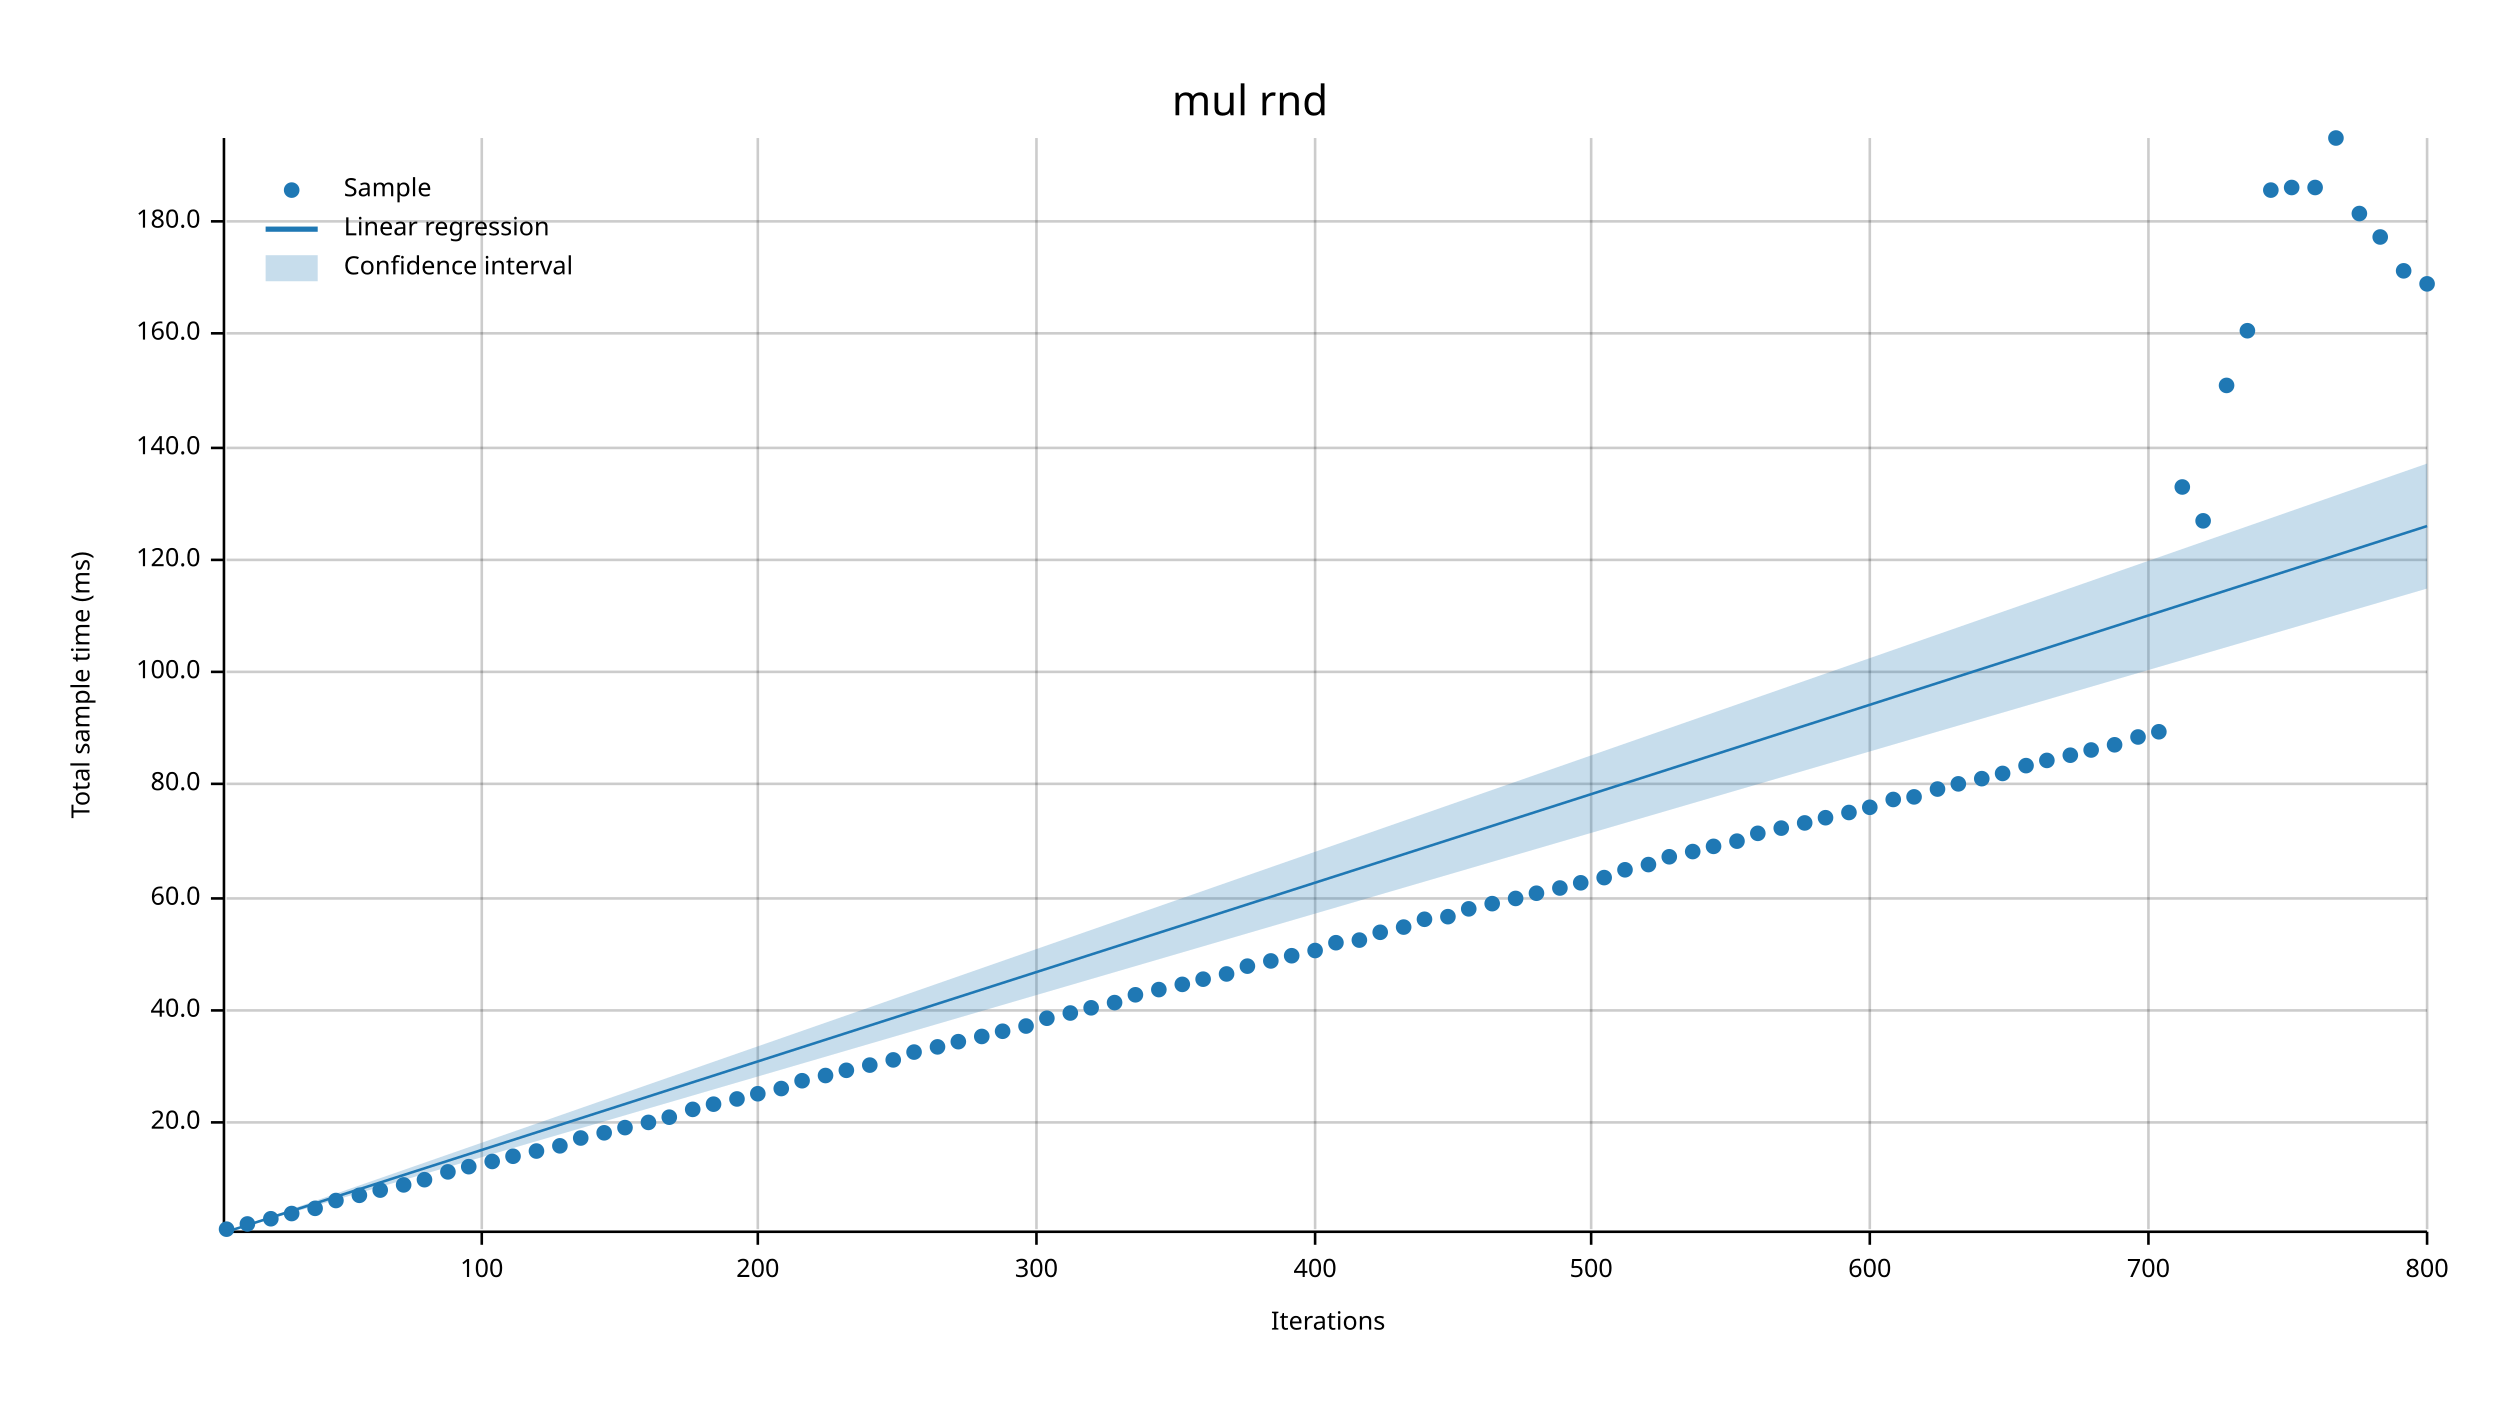
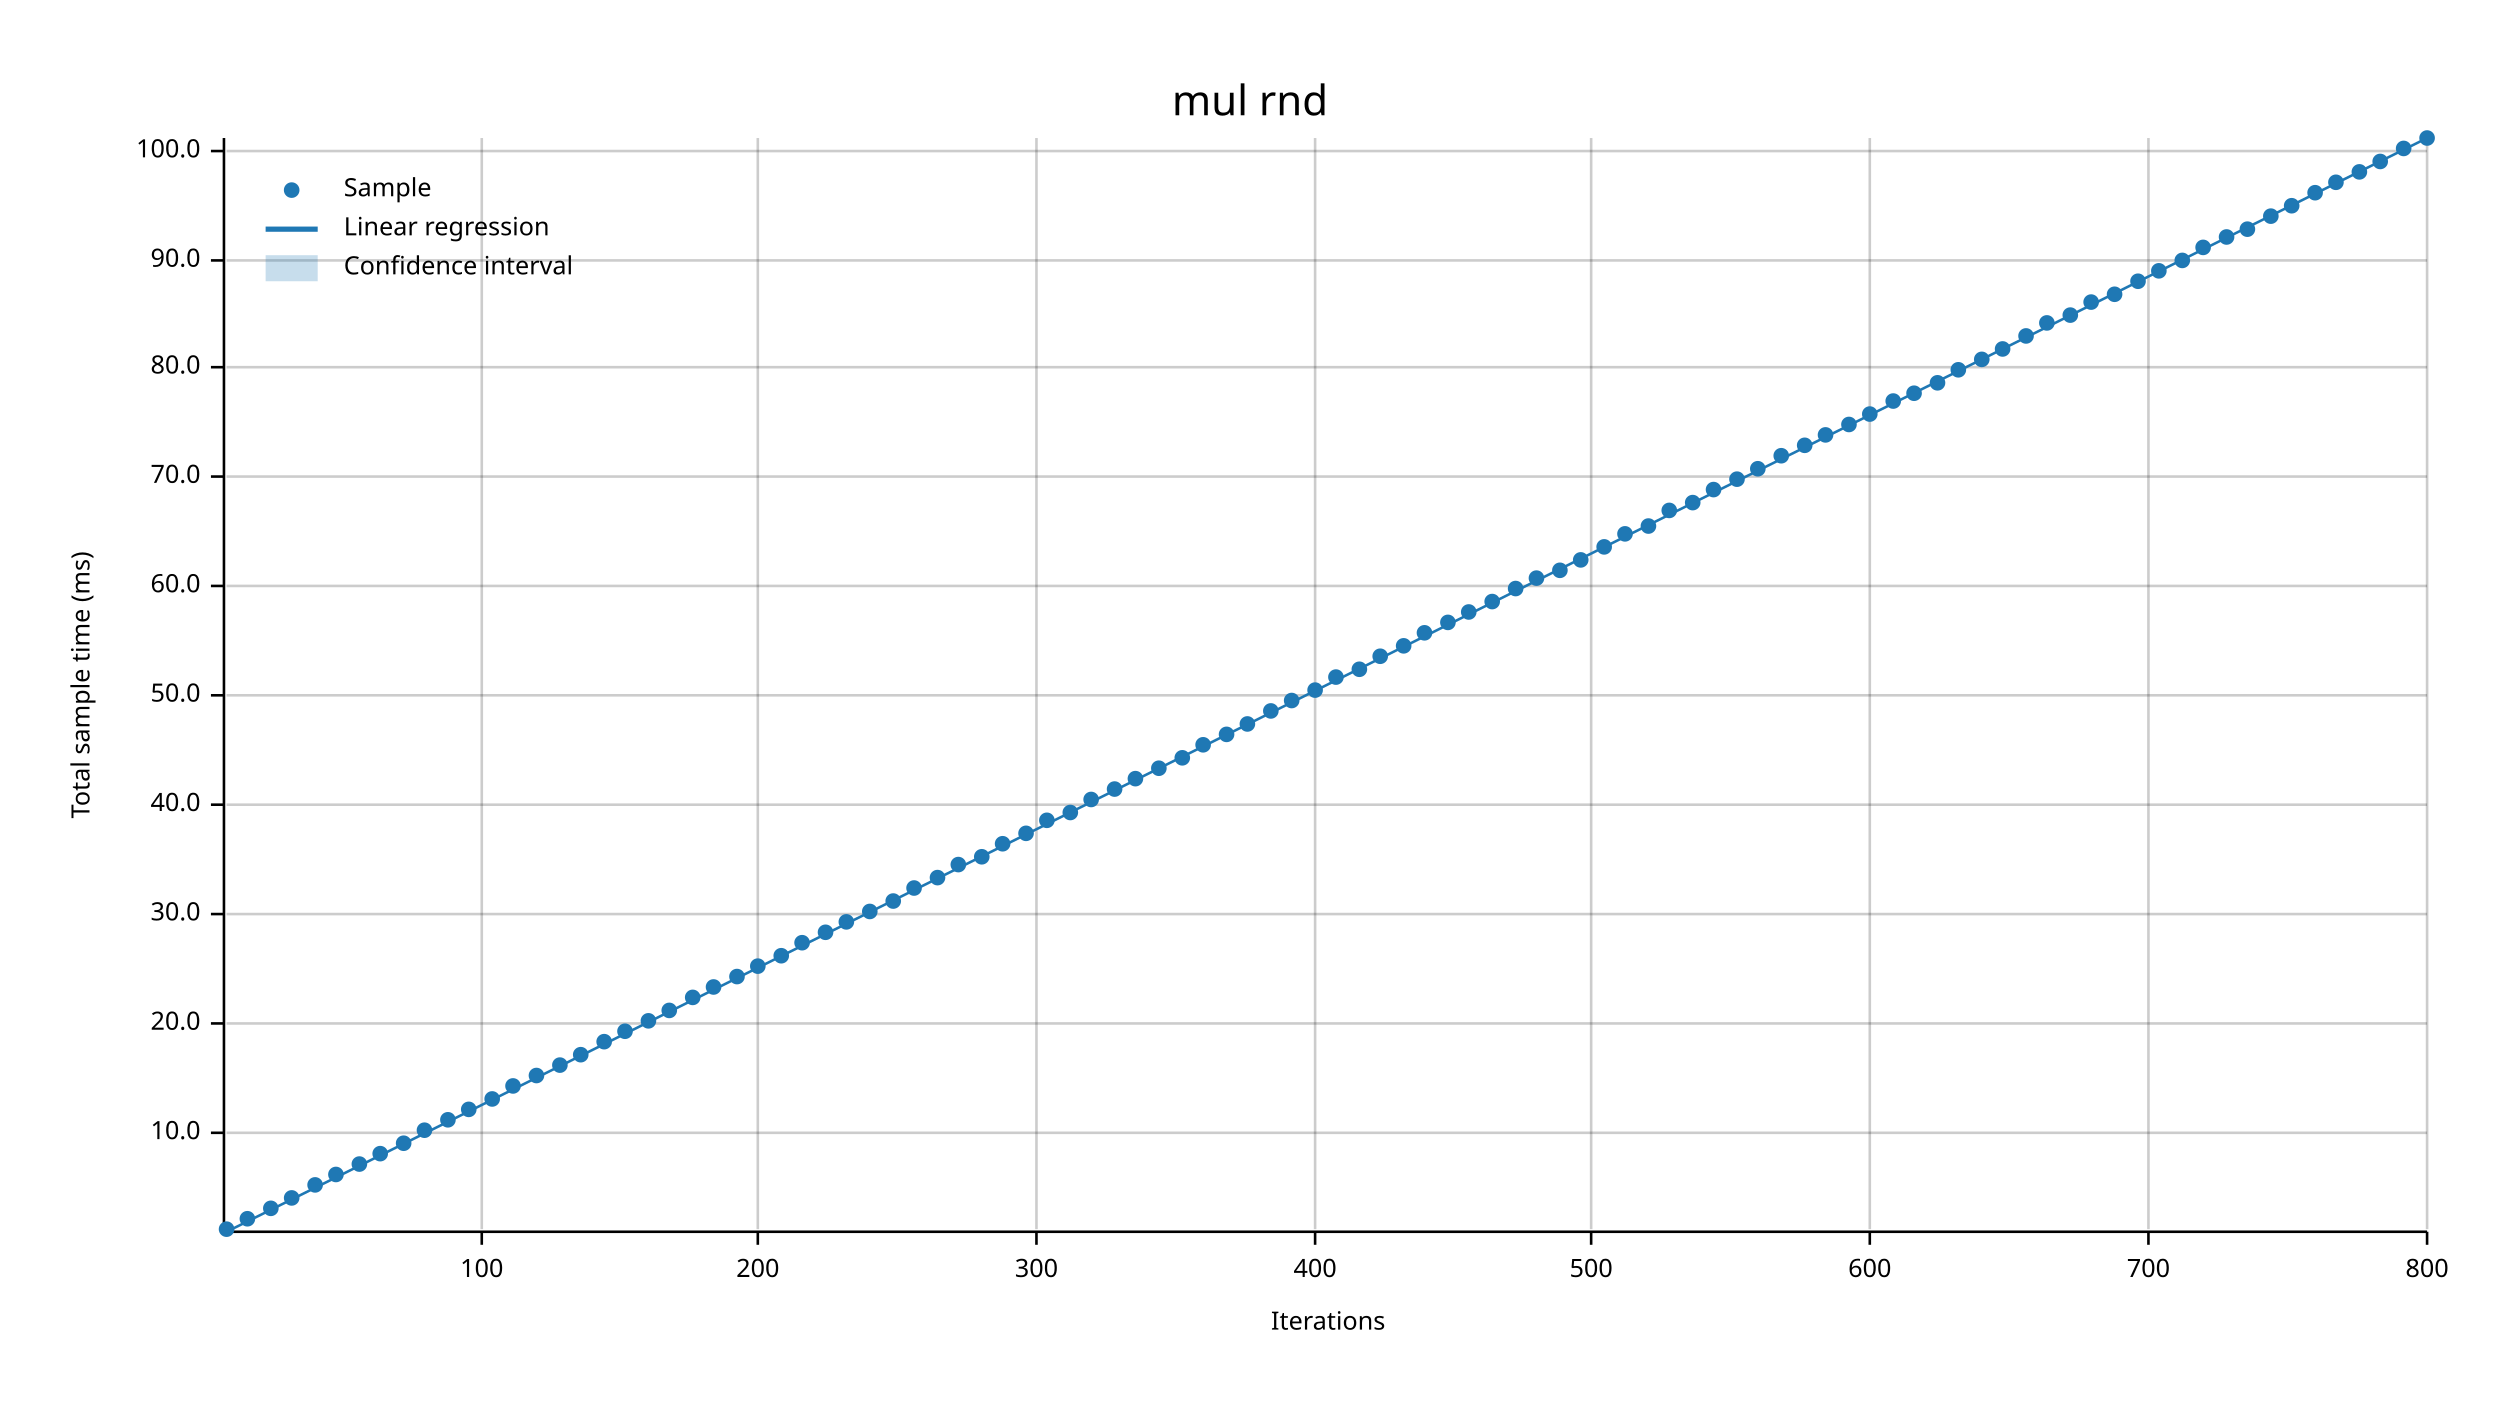
<svg xmlns="http://www.w3.org/2000/svg" width="960" height="540" viewBox="0 0 960 540">
  <text x="480" y="32" dy="0.76em" text-anchor="middle" font-family="sans-serif" font-size="16.129" opacity="1" fill="#000000">
mul rnd
</text>
  <text x="27" y="263" dy="0.76em" text-anchor="middle" font-family="sans-serif" font-size="9.677" opacity="1" fill="#000000" transform="rotate(270, 27, 263)">
Total sample time (ms)
</text>
  <text x="510" y="513" dy="-0.5ex" text-anchor="middle" font-family="sans-serif" font-size="9.677" opacity="1" fill="#000000">
Iterations
</text>
  <line opacity="0.2" stroke="#000000" stroke-width="1" x1="185" y1="472" x2="185" y2="53" />
  <line opacity="0.2" stroke="#000000" stroke-width="1" x1="291" y1="472" x2="291" y2="53" />
  <line opacity="0.2" stroke="#000000" stroke-width="1" x1="398" y1="472" x2="398" y2="53" />
  <line opacity="0.2" stroke="#000000" stroke-width="1" x1="505" y1="472" x2="505" y2="53" />
  <line opacity="0.2" stroke="#000000" stroke-width="1" x1="611" y1="472" x2="611" y2="53" />
  <line opacity="0.2" stroke="#000000" stroke-width="1" x1="718" y1="472" x2="718" y2="53" />
  <line opacity="0.2" stroke="#000000" stroke-width="1" x1="825" y1="472" x2="825" y2="53" />
  <line opacity="0.2" stroke="#000000" stroke-width="1" x1="932" y1="472" x2="932" y2="53" />
-   <line opacity="0.2" stroke="#000000" stroke-width="1" x1="87" y1="431" x2="932" y2="431" />
-   <line opacity="0.2" stroke="#000000" stroke-width="1" x1="87" y1="388" x2="932" y2="388" />
-   <line opacity="0.2" stroke="#000000" stroke-width="1" x1="87" y1="345" x2="932" y2="345" />
-   <line opacity="0.2" stroke="#000000" stroke-width="1" x1="87" y1="301" x2="932" y2="301" />
-   <line opacity="0.2" stroke="#000000" stroke-width="1" x1="87" y1="258" x2="932" y2="258" />
-   <line opacity="0.2" stroke="#000000" stroke-width="1" x1="87" y1="215" x2="932" y2="215" />
-   <line opacity="0.2" stroke="#000000" stroke-width="1" x1="87" y1="172" x2="932" y2="172" />
-   <line opacity="0.2" stroke="#000000" stroke-width="1" x1="87" y1="128" x2="932" y2="128" />
-   <line opacity="0.2" stroke="#000000" stroke-width="1" x1="87" y1="85" x2="932" y2="85" />
+   <line opacity="0.2" stroke="#000000" stroke-width="1" x1="87" y1="435" x2="932" y2="435" />
+   <line opacity="0.2" stroke="#000000" stroke-width="1" x1="87" y1="393" x2="932" y2="393" />
+   <line opacity="0.2" stroke="#000000" stroke-width="1" x1="87" y1="351" x2="932" y2="351" />
+   <line opacity="0.2" stroke="#000000" stroke-width="1" x1="87" y1="309" x2="932" y2="309" />
+   <line opacity="0.2" stroke="#000000" stroke-width="1" x1="87" y1="267" x2="932" y2="267" />
+   <line opacity="0.2" stroke="#000000" stroke-width="1" x1="87" y1="225" x2="932" y2="225" />
+   <line opacity="0.2" stroke="#000000" stroke-width="1" x1="87" y1="183" x2="932" y2="183" />
+   <line opacity="0.2" stroke="#000000" stroke-width="1" x1="87" y1="141" x2="932" y2="141" />
+   <line opacity="0.2" stroke="#000000" stroke-width="1" x1="87" y1="100" x2="932" y2="100" />
+   <line opacity="0.2" stroke="#000000" stroke-width="1" x1="87" y1="58" x2="932" y2="58" />
  <polyline fill="none" opacity="1" stroke="#000000" stroke-width="1" points="86,53 86,472 " />
-   <text x="77" y="431" dy="0.5ex" text-anchor="end" font-family="sans-serif" font-size="9.677" opacity="1" fill="#000000">
+   <text x="77" y="435" dy="0.5ex" text-anchor="end" font-family="sans-serif" font-size="9.677" opacity="1" fill="#000000">
+ 10.0
+ </text>
+   <polyline fill="none" opacity="1" stroke="#000000" stroke-width="1" points="81,435 86,435 " />
+   <text x="77" y="393" dy="0.5ex" text-anchor="end" font-family="sans-serif" font-size="9.677" opacity="1" fill="#000000">
20.0
</text>
-   <polyline fill="none" opacity="1" stroke="#000000" stroke-width="1" points="81,431 86,431 " />
-   <text x="77" y="388" dy="0.5ex" text-anchor="end" font-family="sans-serif" font-size="9.677" opacity="1" fill="#000000">
+   <polyline fill="none" opacity="1" stroke="#000000" stroke-width="1" points="81,393 86,393 " />
+   <text x="77" y="351" dy="0.5ex" text-anchor="end" font-family="sans-serif" font-size="9.677" opacity="1" fill="#000000">
+ 30.0
+ </text>
+   <polyline fill="none" opacity="1" stroke="#000000" stroke-width="1" points="81,351 86,351 " />
+   <text x="77" y="309" dy="0.5ex" text-anchor="end" font-family="sans-serif" font-size="9.677" opacity="1" fill="#000000">
40.0
</text>
-   <polyline fill="none" opacity="1" stroke="#000000" stroke-width="1" points="81,388 86,388 " />
-   <text x="77" y="345" dy="0.5ex" text-anchor="end" font-family="sans-serif" font-size="9.677" opacity="1" fill="#000000">
+   <polyline fill="none" opacity="1" stroke="#000000" stroke-width="1" points="81,309 86,309 " />
+   <text x="77" y="267" dy="0.5ex" text-anchor="end" font-family="sans-serif" font-size="9.677" opacity="1" fill="#000000">
+ 50.0
+ </text>
+   <polyline fill="none" opacity="1" stroke="#000000" stroke-width="1" points="81,267 86,267 " />
+   <text x="77" y="225" dy="0.5ex" text-anchor="end" font-family="sans-serif" font-size="9.677" opacity="1" fill="#000000">
60.0
</text>
-   <polyline fill="none" opacity="1" stroke="#000000" stroke-width="1" points="81,345 86,345 " />
-   <text x="77" y="301" dy="0.5ex" text-anchor="end" font-family="sans-serif" font-size="9.677" opacity="1" fill="#000000">
+   <polyline fill="none" opacity="1" stroke="#000000" stroke-width="1" points="81,225 86,225 " />
+   <text x="77" y="183" dy="0.5ex" text-anchor="end" font-family="sans-serif" font-size="9.677" opacity="1" fill="#000000">
+ 70.0
+ </text>
+   <polyline fill="none" opacity="1" stroke="#000000" stroke-width="1" points="81,183 86,183 " />
+   <text x="77" y="141" dy="0.5ex" text-anchor="end" font-family="sans-serif" font-size="9.677" opacity="1" fill="#000000">
80.0
</text>
-   <polyline fill="none" opacity="1" stroke="#000000" stroke-width="1" points="81,301 86,301 " />
-   <text x="77" y="258" dy="0.5ex" text-anchor="end" font-family="sans-serif" font-size="9.677" opacity="1" fill="#000000">
+   <polyline fill="none" opacity="1" stroke="#000000" stroke-width="1" points="81,141 86,141 " />
+   <text x="77" y="100" dy="0.5ex" text-anchor="end" font-family="sans-serif" font-size="9.677" opacity="1" fill="#000000">
+ 90.0
+ </text>
+   <polyline fill="none" opacity="1" stroke="#000000" stroke-width="1" points="81,100 86,100 " />
+   <text x="77" y="58" dy="0.5ex" text-anchor="end" font-family="sans-serif" font-size="9.677" opacity="1" fill="#000000">
100.0
</text>
-   <polyline fill="none" opacity="1" stroke="#000000" stroke-width="1" points="81,258 86,258 " />
-   <text x="77" y="215" dy="0.5ex" text-anchor="end" font-family="sans-serif" font-size="9.677" opacity="1" fill="#000000">
- 120.0
- </text>
-   <polyline fill="none" opacity="1" stroke="#000000" stroke-width="1" points="81,215 86,215 " />
-   <text x="77" y="172" dy="0.5ex" text-anchor="end" font-family="sans-serif" font-size="9.677" opacity="1" fill="#000000">
- 140.0
- </text>
-   <polyline fill="none" opacity="1" stroke="#000000" stroke-width="1" points="81,172 86,172 " />
-   <text x="77" y="128" dy="0.5ex" text-anchor="end" font-family="sans-serif" font-size="9.677" opacity="1" fill="#000000">
- 160.0
- </text>
-   <polyline fill="none" opacity="1" stroke="#000000" stroke-width="1" points="81,128 86,128 " />
-   <text x="77" y="85" dy="0.5ex" text-anchor="end" font-family="sans-serif" font-size="9.677" opacity="1" fill="#000000">
- 180.0
- </text>
-   <polyline fill="none" opacity="1" stroke="#000000" stroke-width="1" points="81,85 86,85 " />
+   <polyline fill="none" opacity="1" stroke="#000000" stroke-width="1" points="81,58 86,58 " />
  <polyline fill="none" opacity="1" stroke="#000000" stroke-width="1" points="87,473 932,473 " />
  <text x="185" y="483" dy="0.76em" text-anchor="middle" font-family="sans-serif" font-size="9.677" opacity="1" fill="#000000">
100
</text>
  <polyline fill="none" opacity="1" stroke="#000000" stroke-width="1" points="185,473 185,478 " />
  <text x="291" y="483" dy="0.76em" text-anchor="middle" font-family="sans-serif" font-size="9.677" opacity="1" fill="#000000">
200
</text>
  <polyline fill="none" opacity="1" stroke="#000000" stroke-width="1" points="291,473 291,478 " />
  <text x="398" y="483" dy="0.76em" text-anchor="middle" font-family="sans-serif" font-size="9.677" opacity="1" fill="#000000">
300
</text>
  <polyline fill="none" opacity="1" stroke="#000000" stroke-width="1" points="398,473 398,478 " />
  <text x="505" y="483" dy="0.76em" text-anchor="middle" font-family="sans-serif" font-size="9.677" opacity="1" fill="#000000">
400
</text>
  <polyline fill="none" opacity="1" stroke="#000000" stroke-width="1" points="505,473 505,478 " />
  <text x="611" y="483" dy="0.76em" text-anchor="middle" font-family="sans-serif" font-size="9.677" opacity="1" fill="#000000">
500
</text>
  <polyline fill="none" opacity="1" stroke="#000000" stroke-width="1" points="611,473 611,478 " />
  <text x="718" y="483" dy="0.76em" text-anchor="middle" font-family="sans-serif" font-size="9.677" opacity="1" fill="#000000">
600
</text>
  <polyline fill="none" opacity="1" stroke="#000000" stroke-width="1" points="718,473 718,478 " />
  <text x="825" y="483" dy="0.76em" text-anchor="middle" font-family="sans-serif" font-size="9.677" opacity="1" fill="#000000">
700
</text>
  <polyline fill="none" opacity="1" stroke="#000000" stroke-width="1" points="825,473 825,478 " />
  <text x="932" y="483" dy="0.76em" text-anchor="middle" font-family="sans-serif" font-size="9.677" opacity="1" fill="#000000">
800
</text>
  <polyline fill="none" opacity="1" stroke="#000000" stroke-width="1" points="932,473 932,478 " />
  <circle cx="87" cy="472" r="3" opacity="1" fill="#1F78B4" stroke="none" stroke-width="1" />
-   <circle cx="95" cy="470" r="3" opacity="1" fill="#1F78B4" stroke="none" stroke-width="1" />
-   <circle cx="104" cy="468" r="3" opacity="1" fill="#1F78B4" stroke="none" stroke-width="1" />
-   <circle cx="112" cy="466" r="3" opacity="1" fill="#1F78B4" stroke="none" stroke-width="1" />
-   <circle cx="121" cy="464" r="3" opacity="1" fill="#1F78B4" stroke="none" stroke-width="1" />
-   <circle cx="129" cy="461" r="3" opacity="1" fill="#1F78B4" stroke="none" stroke-width="1" />
-   <circle cx="138" cy="459" r="3" opacity="1" fill="#1F78B4" stroke="none" stroke-width="1" />
-   <circle cx="146" cy="457" r="3" opacity="1" fill="#1F78B4" stroke="none" stroke-width="1" />
-   <circle cx="155" cy="455" r="3" opacity="1" fill="#1F78B4" stroke="none" stroke-width="1" />
-   <circle cx="163" cy="453" r="3" opacity="1" fill="#1F78B4" stroke="none" stroke-width="1" />
-   <circle cx="172" cy="450" r="3" opacity="1" fill="#1F78B4" stroke="none" stroke-width="1" />
-   <circle cx="180" cy="448" r="3" opacity="1" fill="#1F78B4" stroke="none" stroke-width="1" />
-   <circle cx="189" cy="446" r="3" opacity="1" fill="#1F78B4" stroke="none" stroke-width="1" />
-   <circle cx="197" cy="444" r="3" opacity="1" fill="#1F78B4" stroke="none" stroke-width="1" />
-   <circle cx="206" cy="442" r="3" opacity="1" fill="#1F78B4" stroke="none" stroke-width="1" />
-   <circle cx="215" cy="440" r="3" opacity="1" fill="#1F78B4" stroke="none" stroke-width="1" />
-   <circle cx="223" cy="437" r="3" opacity="1" fill="#1F78B4" stroke="none" stroke-width="1" />
-   <circle cx="232" cy="435" r="3" opacity="1" fill="#1F78B4" stroke="none" stroke-width="1" />
-   <circle cx="240" cy="433" r="3" opacity="1" fill="#1F78B4" stroke="none" stroke-width="1" />
-   <circle cx="249" cy="431" r="3" opacity="1" fill="#1F78B4" stroke="none" stroke-width="1" />
-   <circle cx="257" cy="429" r="3" opacity="1" fill="#1F78B4" stroke="none" stroke-width="1" />
-   <circle cx="266" cy="426" r="3" opacity="1" fill="#1F78B4" stroke="none" stroke-width="1" />
-   <circle cx="274" cy="424" r="3" opacity="1" fill="#1F78B4" stroke="none" stroke-width="1" />
-   <circle cx="283" cy="422" r="3" opacity="1" fill="#1F78B4" stroke="none" stroke-width="1" />
-   <circle cx="291" cy="420" r="3" opacity="1" fill="#1F78B4" stroke="none" stroke-width="1" />
-   <circle cx="300" cy="418" r="3" opacity="1" fill="#1F78B4" stroke="none" stroke-width="1" />
-   <circle cx="308" cy="415" r="3" opacity="1" fill="#1F78B4" stroke="none" stroke-width="1" />
-   <circle cx="317" cy="413" r="3" opacity="1" fill="#1F78B4" stroke="none" stroke-width="1" />
-   <circle cx="325" cy="411" r="3" opacity="1" fill="#1F78B4" stroke="none" stroke-width="1" />
-   <circle cx="334" cy="409" r="3" opacity="1" fill="#1F78B4" stroke="none" stroke-width="1" />
-   <circle cx="343" cy="407" r="3" opacity="1" fill="#1F78B4" stroke="none" stroke-width="1" />
-   <circle cx="351" cy="404" r="3" opacity="1" fill="#1F78B4" stroke="none" stroke-width="1" />
-   <circle cx="360" cy="402" r="3" opacity="1" fill="#1F78B4" stroke="none" stroke-width="1" />
-   <circle cx="368" cy="400" r="3" opacity="1" fill="#1F78B4" stroke="none" stroke-width="1" />
-   <circle cx="377" cy="398" r="3" opacity="1" fill="#1F78B4" stroke="none" stroke-width="1" />
-   <circle cx="385" cy="396" r="3" opacity="1" fill="#1F78B4" stroke="none" stroke-width="1" />
-   <circle cx="394" cy="394" r="3" opacity="1" fill="#1F78B4" stroke="none" stroke-width="1" />
-   <circle cx="402" cy="391" r="3" opacity="1" fill="#1F78B4" stroke="none" stroke-width="1" />
-   <circle cx="411" cy="389" r="3" opacity="1" fill="#1F78B4" stroke="none" stroke-width="1" />
-   <circle cx="419" cy="387" r="3" opacity="1" fill="#1F78B4" stroke="none" stroke-width="1" />
-   <circle cx="428" cy="385" r="3" opacity="1" fill="#1F78B4" stroke="none" stroke-width="1" />
-   <circle cx="436" cy="382" r="3" opacity="1" fill="#1F78B4" stroke="none" stroke-width="1" />
-   <circle cx="445" cy="380" r="3" opacity="1" fill="#1F78B4" stroke="none" stroke-width="1" />
-   <circle cx="454" cy="378" r="3" opacity="1" fill="#1F78B4" stroke="none" stroke-width="1" />
-   <circle cx="462" cy="376" r="3" opacity="1" fill="#1F78B4" stroke="none" stroke-width="1" />
-   <circle cx="471" cy="374" r="3" opacity="1" fill="#1F78B4" stroke="none" stroke-width="1" />
-   <circle cx="479" cy="371" r="3" opacity="1" fill="#1F78B4" stroke="none" stroke-width="1" />
-   <circle cx="488" cy="369" r="3" opacity="1" fill="#1F78B4" stroke="none" stroke-width="1" />
-   <circle cx="496" cy="367" r="3" opacity="1" fill="#1F78B4" stroke="none" stroke-width="1" />
-   <circle cx="505" cy="365" r="3" opacity="1" fill="#1F78B4" stroke="none" stroke-width="1" />
-   <circle cx="513" cy="362" r="3" opacity="1" fill="#1F78B4" stroke="none" stroke-width="1" />
-   <circle cx="522" cy="361" r="3" opacity="1" fill="#1F78B4" stroke="none" stroke-width="1" />
-   <circle cx="530" cy="358" r="3" opacity="1" fill="#1F78B4" stroke="none" stroke-width="1" />
-   <circle cx="539" cy="356" r="3" opacity="1" fill="#1F78B4" stroke="none" stroke-width="1" />
-   <circle cx="547" cy="353" r="3" opacity="1" fill="#1F78B4" stroke="none" stroke-width="1" />
-   <circle cx="556" cy="352" r="3" opacity="1" fill="#1F78B4" stroke="none" stroke-width="1" />
-   <circle cx="564" cy="349" r="3" opacity="1" fill="#1F78B4" stroke="none" stroke-width="1" />
-   <circle cx="573" cy="347" r="3" opacity="1" fill="#1F78B4" stroke="none" stroke-width="1" />
-   <circle cx="582" cy="345" r="3" opacity="1" fill="#1F78B4" stroke="none" stroke-width="1" />
-   <circle cx="590" cy="343" r="3" opacity="1" fill="#1F78B4" stroke="none" stroke-width="1" />
-   <circle cx="599" cy="341" r="3" opacity="1" fill="#1F78B4" stroke="none" stroke-width="1" />
-   <circle cx="607" cy="339" r="3" opacity="1" fill="#1F78B4" stroke="none" stroke-width="1" />
-   <circle cx="616" cy="337" r="3" opacity="1" fill="#1F78B4" stroke="none" stroke-width="1" />
-   <circle cx="624" cy="334" r="3" opacity="1" fill="#1F78B4" stroke="none" stroke-width="1" />
-   <circle cx="633" cy="332" r="3" opacity="1" fill="#1F78B4" stroke="none" stroke-width="1" />
-   <circle cx="641" cy="329" r="3" opacity="1" fill="#1F78B4" stroke="none" stroke-width="1" />
-   <circle cx="650" cy="327" r="3" opacity="1" fill="#1F78B4" stroke="none" stroke-width="1" />
-   <circle cx="658" cy="325" r="3" opacity="1" fill="#1F78B4" stroke="none" stroke-width="1" />
-   <circle cx="667" cy="323" r="3" opacity="1" fill="#1F78B4" stroke="none" stroke-width="1" />
-   <circle cx="675" cy="320" r="3" opacity="1" fill="#1F78B4" stroke="none" stroke-width="1" />
-   <circle cx="684" cy="318" r="3" opacity="1" fill="#1F78B4" stroke="none" stroke-width="1" />
-   <circle cx="693" cy="316" r="3" opacity="1" fill="#1F78B4" stroke="none" stroke-width="1" />
-   <circle cx="701" cy="314" r="3" opacity="1" fill="#1F78B4" stroke="none" stroke-width="1" />
-   <circle cx="710" cy="312" r="3" opacity="1" fill="#1F78B4" stroke="none" stroke-width="1" />
-   <circle cx="718" cy="310" r="3" opacity="1" fill="#1F78B4" stroke="none" stroke-width="1" />
-   <circle cx="727" cy="307" r="3" opacity="1" fill="#1F78B4" stroke="none" stroke-width="1" />
-   <circle cx="735" cy="306" r="3" opacity="1" fill="#1F78B4" stroke="none" stroke-width="1" />
-   <circle cx="744" cy="303" r="3" opacity="1" fill="#1F78B4" stroke="none" stroke-width="1" />
-   <circle cx="752" cy="301" r="3" opacity="1" fill="#1F78B4" stroke="none" stroke-width="1" />
-   <circle cx="761" cy="299" r="3" opacity="1" fill="#1F78B4" stroke="none" stroke-width="1" />
-   <circle cx="769" cy="297" r="3" opacity="1" fill="#1F78B4" stroke="none" stroke-width="1" />
-   <circle cx="778" cy="294" r="3" opacity="1" fill="#1F78B4" stroke="none" stroke-width="1" />
-   <circle cx="786" cy="292" r="3" opacity="1" fill="#1F78B4" stroke="none" stroke-width="1" />
-   <circle cx="795" cy="290" r="3" opacity="1" fill="#1F78B4" stroke="none" stroke-width="1" />
-   <circle cx="803" cy="288" r="3" opacity="1" fill="#1F78B4" stroke="none" stroke-width="1" />
-   <circle cx="812" cy="286" r="3" opacity="1" fill="#1F78B4" stroke="none" stroke-width="1" />
-   <circle cx="821" cy="283" r="3" opacity="1" fill="#1F78B4" stroke="none" stroke-width="1" />
-   <circle cx="829" cy="281" r="3" opacity="1" fill="#1F78B4" stroke="none" stroke-width="1" />
-   <circle cx="838" cy="187" r="3" opacity="1" fill="#1F78B4" stroke="none" stroke-width="1" />
-   <circle cx="846" cy="200" r="3" opacity="1" fill="#1F78B4" stroke="none" stroke-width="1" />
-   <circle cx="855" cy="148" r="3" opacity="1" fill="#1F78B4" stroke="none" stroke-width="1" />
-   <circle cx="863" cy="127" r="3" opacity="1" fill="#1F78B4" stroke="none" stroke-width="1" />
-   <circle cx="872" cy="73" r="3" opacity="1" fill="#1F78B4" stroke="none" stroke-width="1" />
-   <circle cx="880" cy="72" r="3" opacity="1" fill="#1F78B4" stroke="none" stroke-width="1" />
-   <circle cx="889" cy="72" r="3" opacity="1" fill="#1F78B4" stroke="none" stroke-width="1" />
-   <circle cx="897" cy="53" r="3" opacity="1" fill="#1F78B4" stroke="none" stroke-width="1" />
-   <circle cx="906" cy="82" r="3" opacity="1" fill="#1F78B4" stroke="none" stroke-width="1" />
-   <circle cx="914" cy="91" r="3" opacity="1" fill="#1F78B4" stroke="none" stroke-width="1" />
-   <circle cx="923" cy="104" r="3" opacity="1" fill="#1F78B4" stroke="none" stroke-width="1" />
-   <circle cx="932" cy="109" r="3" opacity="1" fill="#1F78B4" stroke="none" stroke-width="1" />
-   <polyline fill="none" opacity="1" stroke="#1F78B4" stroke-width="1" points="87,473 932,202 " />
-   <polygon opacity="0.25" fill="#1F78B4" points="87,473 932,226 932,178 " />
+   <circle cx="95" cy="468" r="3" opacity="1" fill="#1F78B4" stroke="none" stroke-width="1" />
+   <circle cx="104" cy="464" r="3" opacity="1" fill="#1F78B4" stroke="none" stroke-width="1" />
+   <circle cx="112" cy="460" r="3" opacity="1" fill="#1F78B4" stroke="none" stroke-width="1" />
+   <circle cx="121" cy="455" r="3" opacity="1" fill="#1F78B4" stroke="none" stroke-width="1" />
+   <circle cx="129" cy="451" r="3" opacity="1" fill="#1F78B4" stroke="none" stroke-width="1" />
+   <circle cx="138" cy="447" r="3" opacity="1" fill="#1F78B4" stroke="none" stroke-width="1" />
+   <circle cx="146" cy="443" r="3" opacity="1" fill="#1F78B4" stroke="none" stroke-width="1" />
+   <circle cx="155" cy="439" r="3" opacity="1" fill="#1F78B4" stroke="none" stroke-width="1" />
+   <circle cx="163" cy="434" r="3" opacity="1" fill="#1F78B4" stroke="none" stroke-width="1" />
+   <circle cx="172" cy="430" r="3" opacity="1" fill="#1F78B4" stroke="none" stroke-width="1" />
+   <circle cx="180" cy="426" r="3" opacity="1" fill="#1F78B4" stroke="none" stroke-width="1" />
+   <circle cx="189" cy="422" r="3" opacity="1" fill="#1F78B4" stroke="none" stroke-width="1" />
+   <circle cx="197" cy="417" r="3" opacity="1" fill="#1F78B4" stroke="none" stroke-width="1" />
+   <circle cx="206" cy="413" r="3" opacity="1" fill="#1F78B4" stroke="none" stroke-width="1" />
+   <circle cx="215" cy="409" r="3" opacity="1" fill="#1F78B4" stroke="none" stroke-width="1" />
+   <circle cx="223" cy="405" r="3" opacity="1" fill="#1F78B4" stroke="none" stroke-width="1" />
+   <circle cx="232" cy="400" r="3" opacity="1" fill="#1F78B4" stroke="none" stroke-width="1" />
+   <circle cx="240" cy="396" r="3" opacity="1" fill="#1F78B4" stroke="none" stroke-width="1" />
+   <circle cx="249" cy="392" r="3" opacity="1" fill="#1F78B4" stroke="none" stroke-width="1" />
+   <circle cx="257" cy="388" r="3" opacity="1" fill="#1F78B4" stroke="none" stroke-width="1" />
+   <circle cx="266" cy="383" r="3" opacity="1" fill="#1F78B4" stroke="none" stroke-width="1" />
+   <circle cx="274" cy="379" r="3" opacity="1" fill="#1F78B4" stroke="none" stroke-width="1" />
+   <circle cx="283" cy="375" r="3" opacity="1" fill="#1F78B4" stroke="none" stroke-width="1" />
+   <circle cx="291" cy="371" r="3" opacity="1" fill="#1F78B4" stroke="none" stroke-width="1" />
+   <circle cx="300" cy="367" r="3" opacity="1" fill="#1F78B4" stroke="none" stroke-width="1" />
+   <circle cx="308" cy="362" r="3" opacity="1" fill="#1F78B4" stroke="none" stroke-width="1" />
+   <circle cx="317" cy="358" r="3" opacity="1" fill="#1F78B4" stroke="none" stroke-width="1" />
+   <circle cx="325" cy="354" r="3" opacity="1" fill="#1F78B4" stroke="none" stroke-width="1" />
+   <circle cx="334" cy="350" r="3" opacity="1" fill="#1F78B4" stroke="none" stroke-width="1" />
+   <circle cx="343" cy="346" r="3" opacity="1" fill="#1F78B4" stroke="none" stroke-width="1" />
+   <circle cx="351" cy="341" r="3" opacity="1" fill="#1F78B4" stroke="none" stroke-width="1" />
+   <circle cx="360" cy="337" r="3" opacity="1" fill="#1F78B4" stroke="none" stroke-width="1" />
+   <circle cx="368" cy="332" r="3" opacity="1" fill="#1F78B4" stroke="none" stroke-width="1" />
+   <circle cx="377" cy="329" r="3" opacity="1" fill="#1F78B4" stroke="none" stroke-width="1" />
+   <circle cx="385" cy="324" r="3" opacity="1" fill="#1F78B4" stroke="none" stroke-width="1" />
+   <circle cx="394" cy="320" r="3" opacity="1" fill="#1F78B4" stroke="none" stroke-width="1" />
+   <circle cx="402" cy="315" r="3" opacity="1" fill="#1F78B4" stroke="none" stroke-width="1" />
+   <circle cx="411" cy="312" r="3" opacity="1" fill="#1F78B4" stroke="none" stroke-width="1" />
+   <circle cx="419" cy="307" r="3" opacity="1" fill="#1F78B4" stroke="none" stroke-width="1" />
+   <circle cx="428" cy="303" r="3" opacity="1" fill="#1F78B4" stroke="none" stroke-width="1" />
+   <circle cx="436" cy="299" r="3" opacity="1" fill="#1F78B4" stroke="none" stroke-width="1" />
+   <circle cx="445" cy="295" r="3" opacity="1" fill="#1F78B4" stroke="none" stroke-width="1" />
+   <circle cx="454" cy="291" r="3" opacity="1" fill="#1F78B4" stroke="none" stroke-width="1" />
+   <circle cx="462" cy="286" r="3" opacity="1" fill="#1F78B4" stroke="none" stroke-width="1" />
+   <circle cx="471" cy="282" r="3" opacity="1" fill="#1F78B4" stroke="none" stroke-width="1" />
+   <circle cx="479" cy="278" r="3" opacity="1" fill="#1F78B4" stroke="none" stroke-width="1" />
+   <circle cx="488" cy="273" r="3" opacity="1" fill="#1F78B4" stroke="none" stroke-width="1" />
+   <circle cx="496" cy="269" r="3" opacity="1" fill="#1F78B4" stroke="none" stroke-width="1" />
+   <circle cx="505" cy="265" r="3" opacity="1" fill="#1F78B4" stroke="none" stroke-width="1" />
+   <circle cx="513" cy="260" r="3" opacity="1" fill="#1F78B4" stroke="none" stroke-width="1" />
+   <circle cx="522" cy="257" r="3" opacity="1" fill="#1F78B4" stroke="none" stroke-width="1" />
+   <circle cx="530" cy="252" r="3" opacity="1" fill="#1F78B4" stroke="none" stroke-width="1" />
+   <circle cx="539" cy="248" r="3" opacity="1" fill="#1F78B4" stroke="none" stroke-width="1" />
+   <circle cx="547" cy="243" r="3" opacity="1" fill="#1F78B4" stroke="none" stroke-width="1" />
+   <circle cx="556" cy="239" r="3" opacity="1" fill="#1F78B4" stroke="none" stroke-width="1" />
+   <circle cx="564" cy="235" r="3" opacity="1" fill="#1F78B4" stroke="none" stroke-width="1" />
+   <circle cx="573" cy="231" r="3" opacity="1" fill="#1F78B4" stroke="none" stroke-width="1" />
+   <circle cx="582" cy="226" r="3" opacity="1" fill="#1F78B4" stroke="none" stroke-width="1" />
+   <circle cx="590" cy="222" r="3" opacity="1" fill="#1F78B4" stroke="none" stroke-width="1" />
+   <circle cx="599" cy="219" r="3" opacity="1" fill="#1F78B4" stroke="none" stroke-width="1" />
+   <circle cx="607" cy="215" r="3" opacity="1" fill="#1F78B4" stroke="none" stroke-width="1" />
+   <circle cx="616" cy="210" r="3" opacity="1" fill="#1F78B4" stroke="none" stroke-width="1" />
+   <circle cx="624" cy="205" r="3" opacity="1" fill="#1F78B4" stroke="none" stroke-width="1" />
+   <circle cx="633" cy="202" r="3" opacity="1" fill="#1F78B4" stroke="none" stroke-width="1" />
+   <circle cx="641" cy="196" r="3" opacity="1" fill="#1F78B4" stroke="none" stroke-width="1" />
+   <circle cx="650" cy="193" r="3" opacity="1" fill="#1F78B4" stroke="none" stroke-width="1" />
+   <circle cx="658" cy="188" r="3" opacity="1" fill="#1F78B4" stroke="none" stroke-width="1" />
+   <circle cx="667" cy="184" r="3" opacity="1" fill="#1F78B4" stroke="none" stroke-width="1" />
+   <circle cx="675" cy="180" r="3" opacity="1" fill="#1F78B4" stroke="none" stroke-width="1" />
+   <circle cx="684" cy="175" r="3" opacity="1" fill="#1F78B4" stroke="none" stroke-width="1" />
+   <circle cx="693" cy="171" r="3" opacity="1" fill="#1F78B4" stroke="none" stroke-width="1" />
+   <circle cx="701" cy="167" r="3" opacity="1" fill="#1F78B4" stroke="none" stroke-width="1" />
+   <circle cx="710" cy="163" r="3" opacity="1" fill="#1F78B4" stroke="none" stroke-width="1" />
+   <circle cx="718" cy="159" r="3" opacity="1" fill="#1F78B4" stroke="none" stroke-width="1" />
+   <circle cx="727" cy="154" r="3" opacity="1" fill="#1F78B4" stroke="none" stroke-width="1" />
+   <circle cx="735" cy="151" r="3" opacity="1" fill="#1F78B4" stroke="none" stroke-width="1" />
+   <circle cx="744" cy="147" r="3" opacity="1" fill="#1F78B4" stroke="none" stroke-width="1" />
+   <circle cx="752" cy="142" r="3" opacity="1" fill="#1F78B4" stroke="none" stroke-width="1" />
+   <circle cx="761" cy="138" r="3" opacity="1" fill="#1F78B4" stroke="none" stroke-width="1" />
+   <circle cx="769" cy="134" r="3" opacity="1" fill="#1F78B4" stroke="none" stroke-width="1" />
+   <circle cx="778" cy="129" r="3" opacity="1" fill="#1F78B4" stroke="none" stroke-width="1" />
+   <circle cx="786" cy="124" r="3" opacity="1" fill="#1F78B4" stroke="none" stroke-width="1" />
+   <circle cx="795" cy="121" r="3" opacity="1" fill="#1F78B4" stroke="none" stroke-width="1" />
+   <circle cx="803" cy="116" r="3" opacity="1" fill="#1F78B4" stroke="none" stroke-width="1" />
+   <circle cx="812" cy="113" r="3" opacity="1" fill="#1F78B4" stroke="none" stroke-width="1" />
+   <circle cx="821" cy="108" r="3" opacity="1" fill="#1F78B4" stroke="none" stroke-width="1" />
+   <circle cx="829" cy="104" r="3" opacity="1" fill="#1F78B4" stroke="none" stroke-width="1" />
+   <circle cx="838" cy="100" r="3" opacity="1" fill="#1F78B4" stroke="none" stroke-width="1" />
+   <circle cx="846" cy="95" r="3" opacity="1" fill="#1F78B4" stroke="none" stroke-width="1" />
+   <circle cx="855" cy="91" r="3" opacity="1" fill="#1F78B4" stroke="none" stroke-width="1" />
+   <circle cx="863" cy="88" r="3" opacity="1" fill="#1F78B4" stroke="none" stroke-width="1" />
+   <circle cx="872" cy="83" r="3" opacity="1" fill="#1F78B4" stroke="none" stroke-width="1" />
+   <circle cx="880" cy="79" r="3" opacity="1" fill="#1F78B4" stroke="none" stroke-width="1" />
+   <circle cx="889" cy="74" r="3" opacity="1" fill="#1F78B4" stroke="none" stroke-width="1" />
+   <circle cx="897" cy="70" r="3" opacity="1" fill="#1F78B4" stroke="none" stroke-width="1" />
+   <circle cx="906" cy="66" r="3" opacity="1" fill="#1F78B4" stroke="none" stroke-width="1" />
+   <circle cx="914" cy="62" r="3" opacity="1" fill="#1F78B4" stroke="none" stroke-width="1" />
+   <circle cx="923" cy="57" r="3" opacity="1" fill="#1F78B4" stroke="none" stroke-width="1" />
+   <circle cx="932" cy="53" r="3" opacity="1" fill="#1F78B4" stroke="none" stroke-width="1" />
+   <polyline fill="none" opacity="1" stroke="#1F78B4" stroke-width="1" points="87,473 932,53 " />
+   <polygon opacity="0.25" fill="#1F78B4" points="87,473 932,53 932,53 " />
  <text x="132" y="68" dy="0.76em" text-anchor="start" font-family="sans-serif" font-size="9.677" opacity="1" fill="#000000">
Sample
</text>
  <text x="132" y="83" dy="0.76em" text-anchor="start" font-family="sans-serif" font-size="9.677" opacity="1" fill="#000000">
Linear regression
</text>
  <text x="132" y="98" dy="0.76em" text-anchor="start" font-family="sans-serif" font-size="9.677" opacity="1" fill="#000000">
Confidence interval
</text>
  <circle cx="112" cy="73" r="3" opacity="1" fill="#1F78B4" stroke="none" stroke-width="1" />
  <polyline fill="none" opacity="1" stroke="#1F78B4" stroke-width="2" points="102,88 122,88 " />
  <rect x="102" y="98" width="20" height="10" opacity="0.25" fill="#1F78B4" stroke="none" />
</svg>
